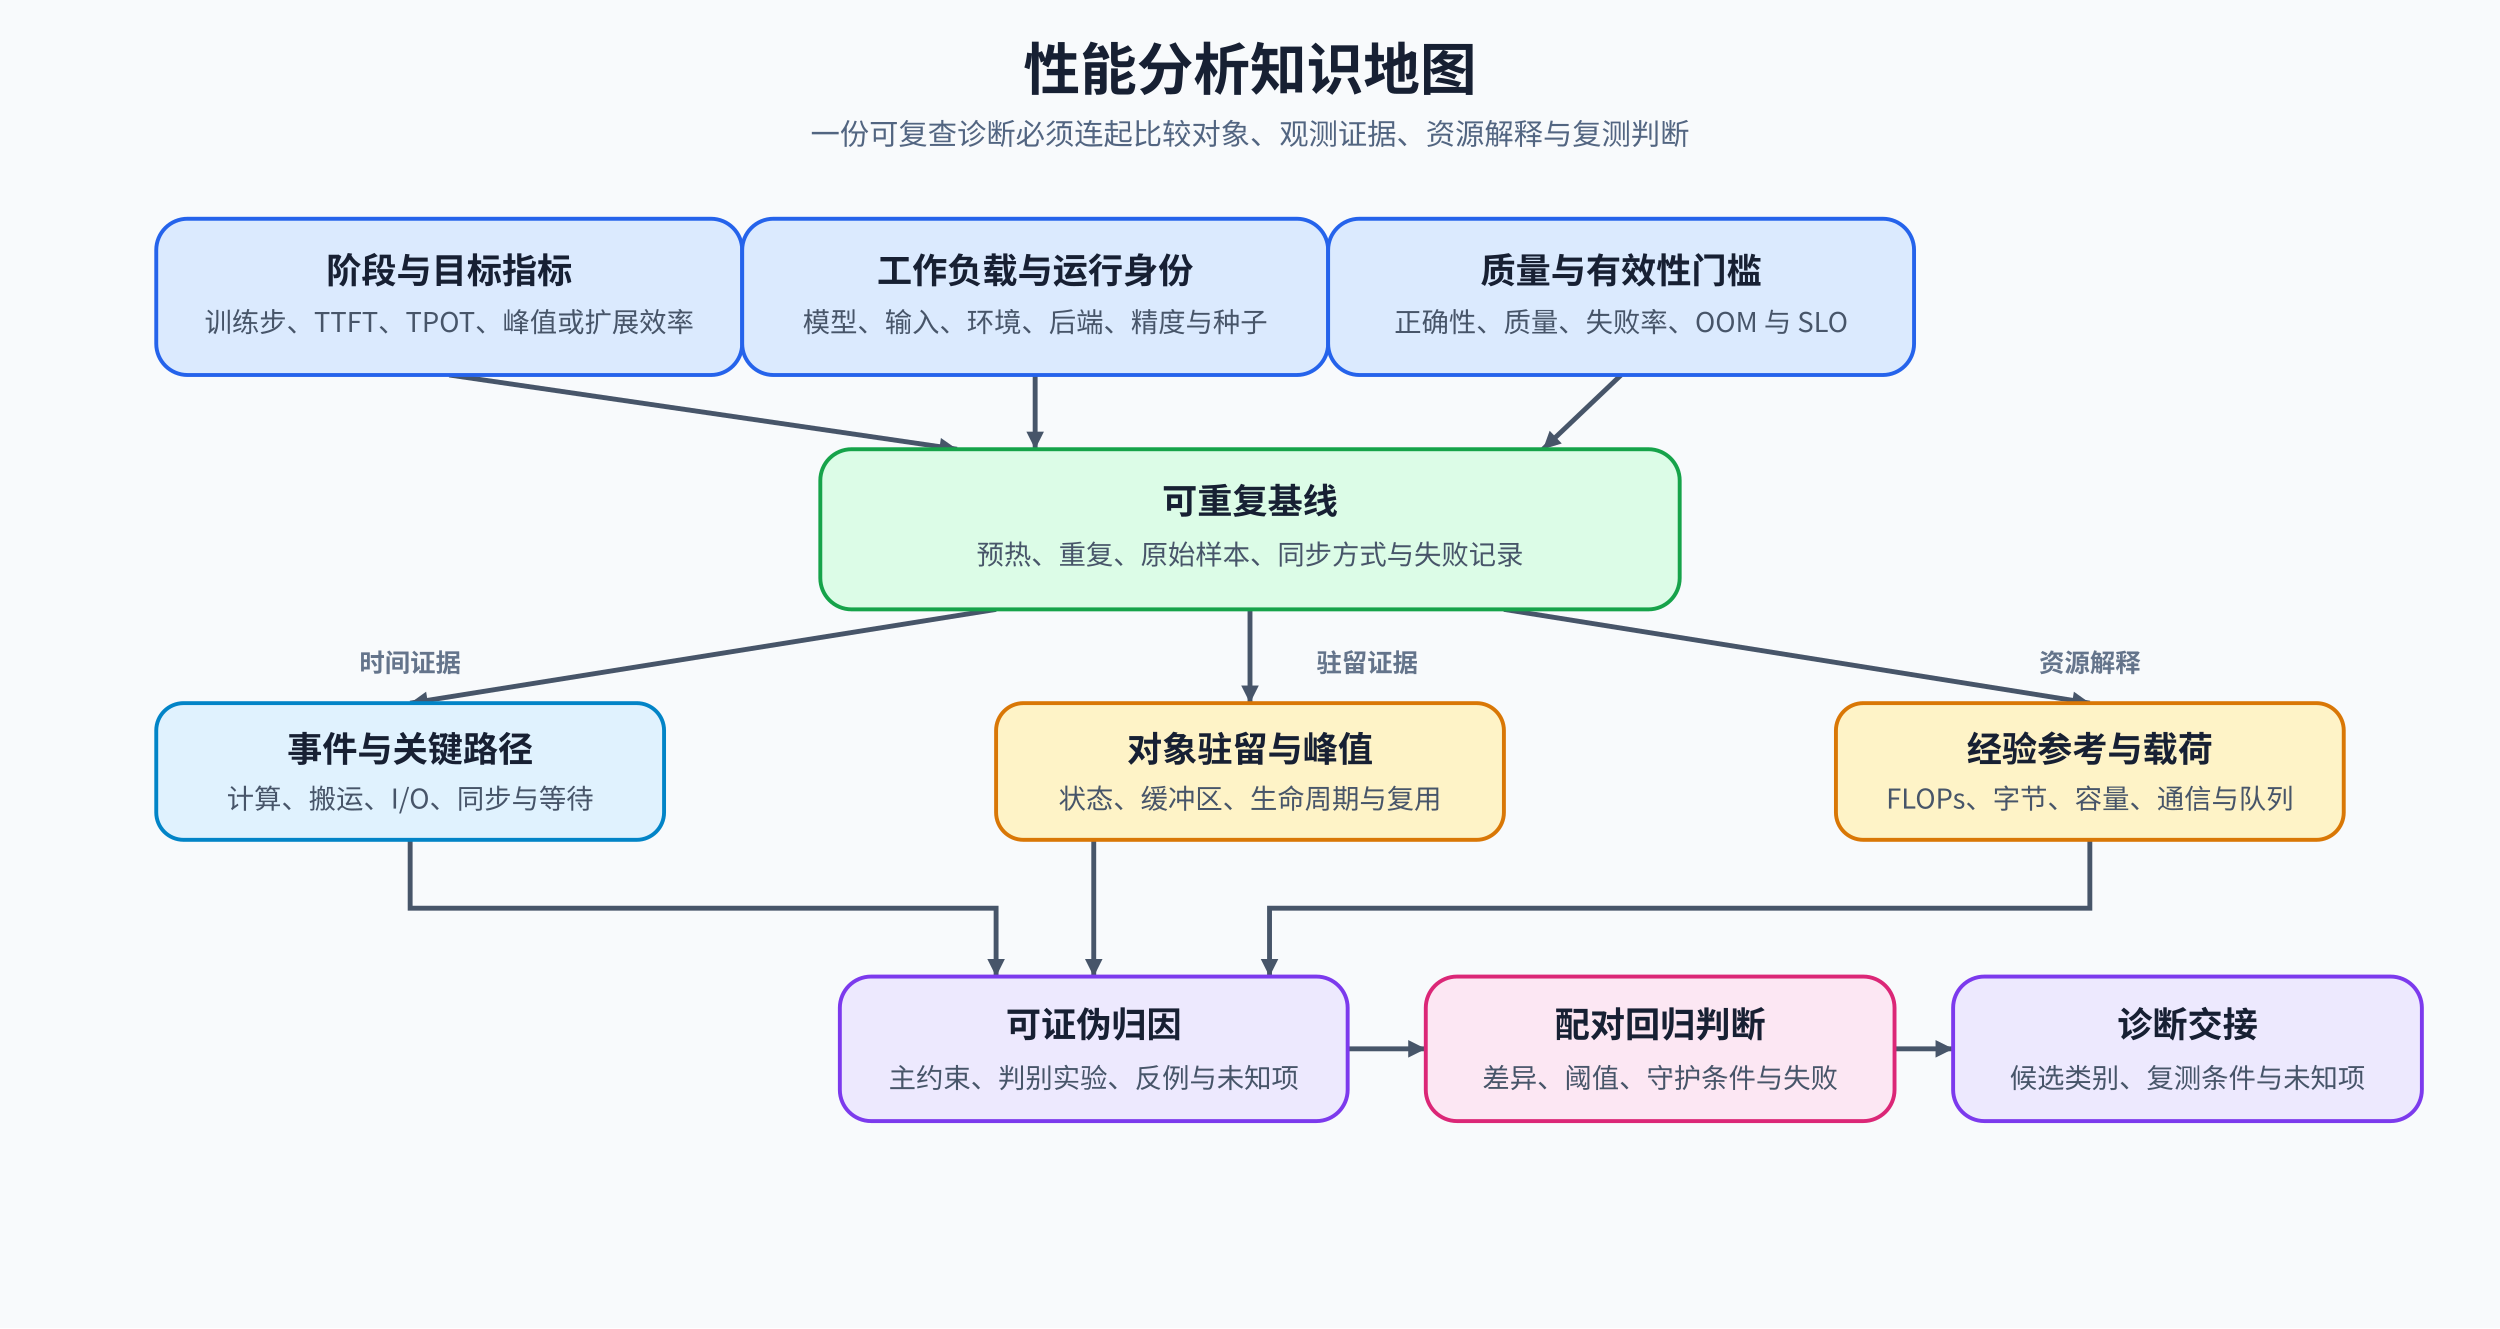
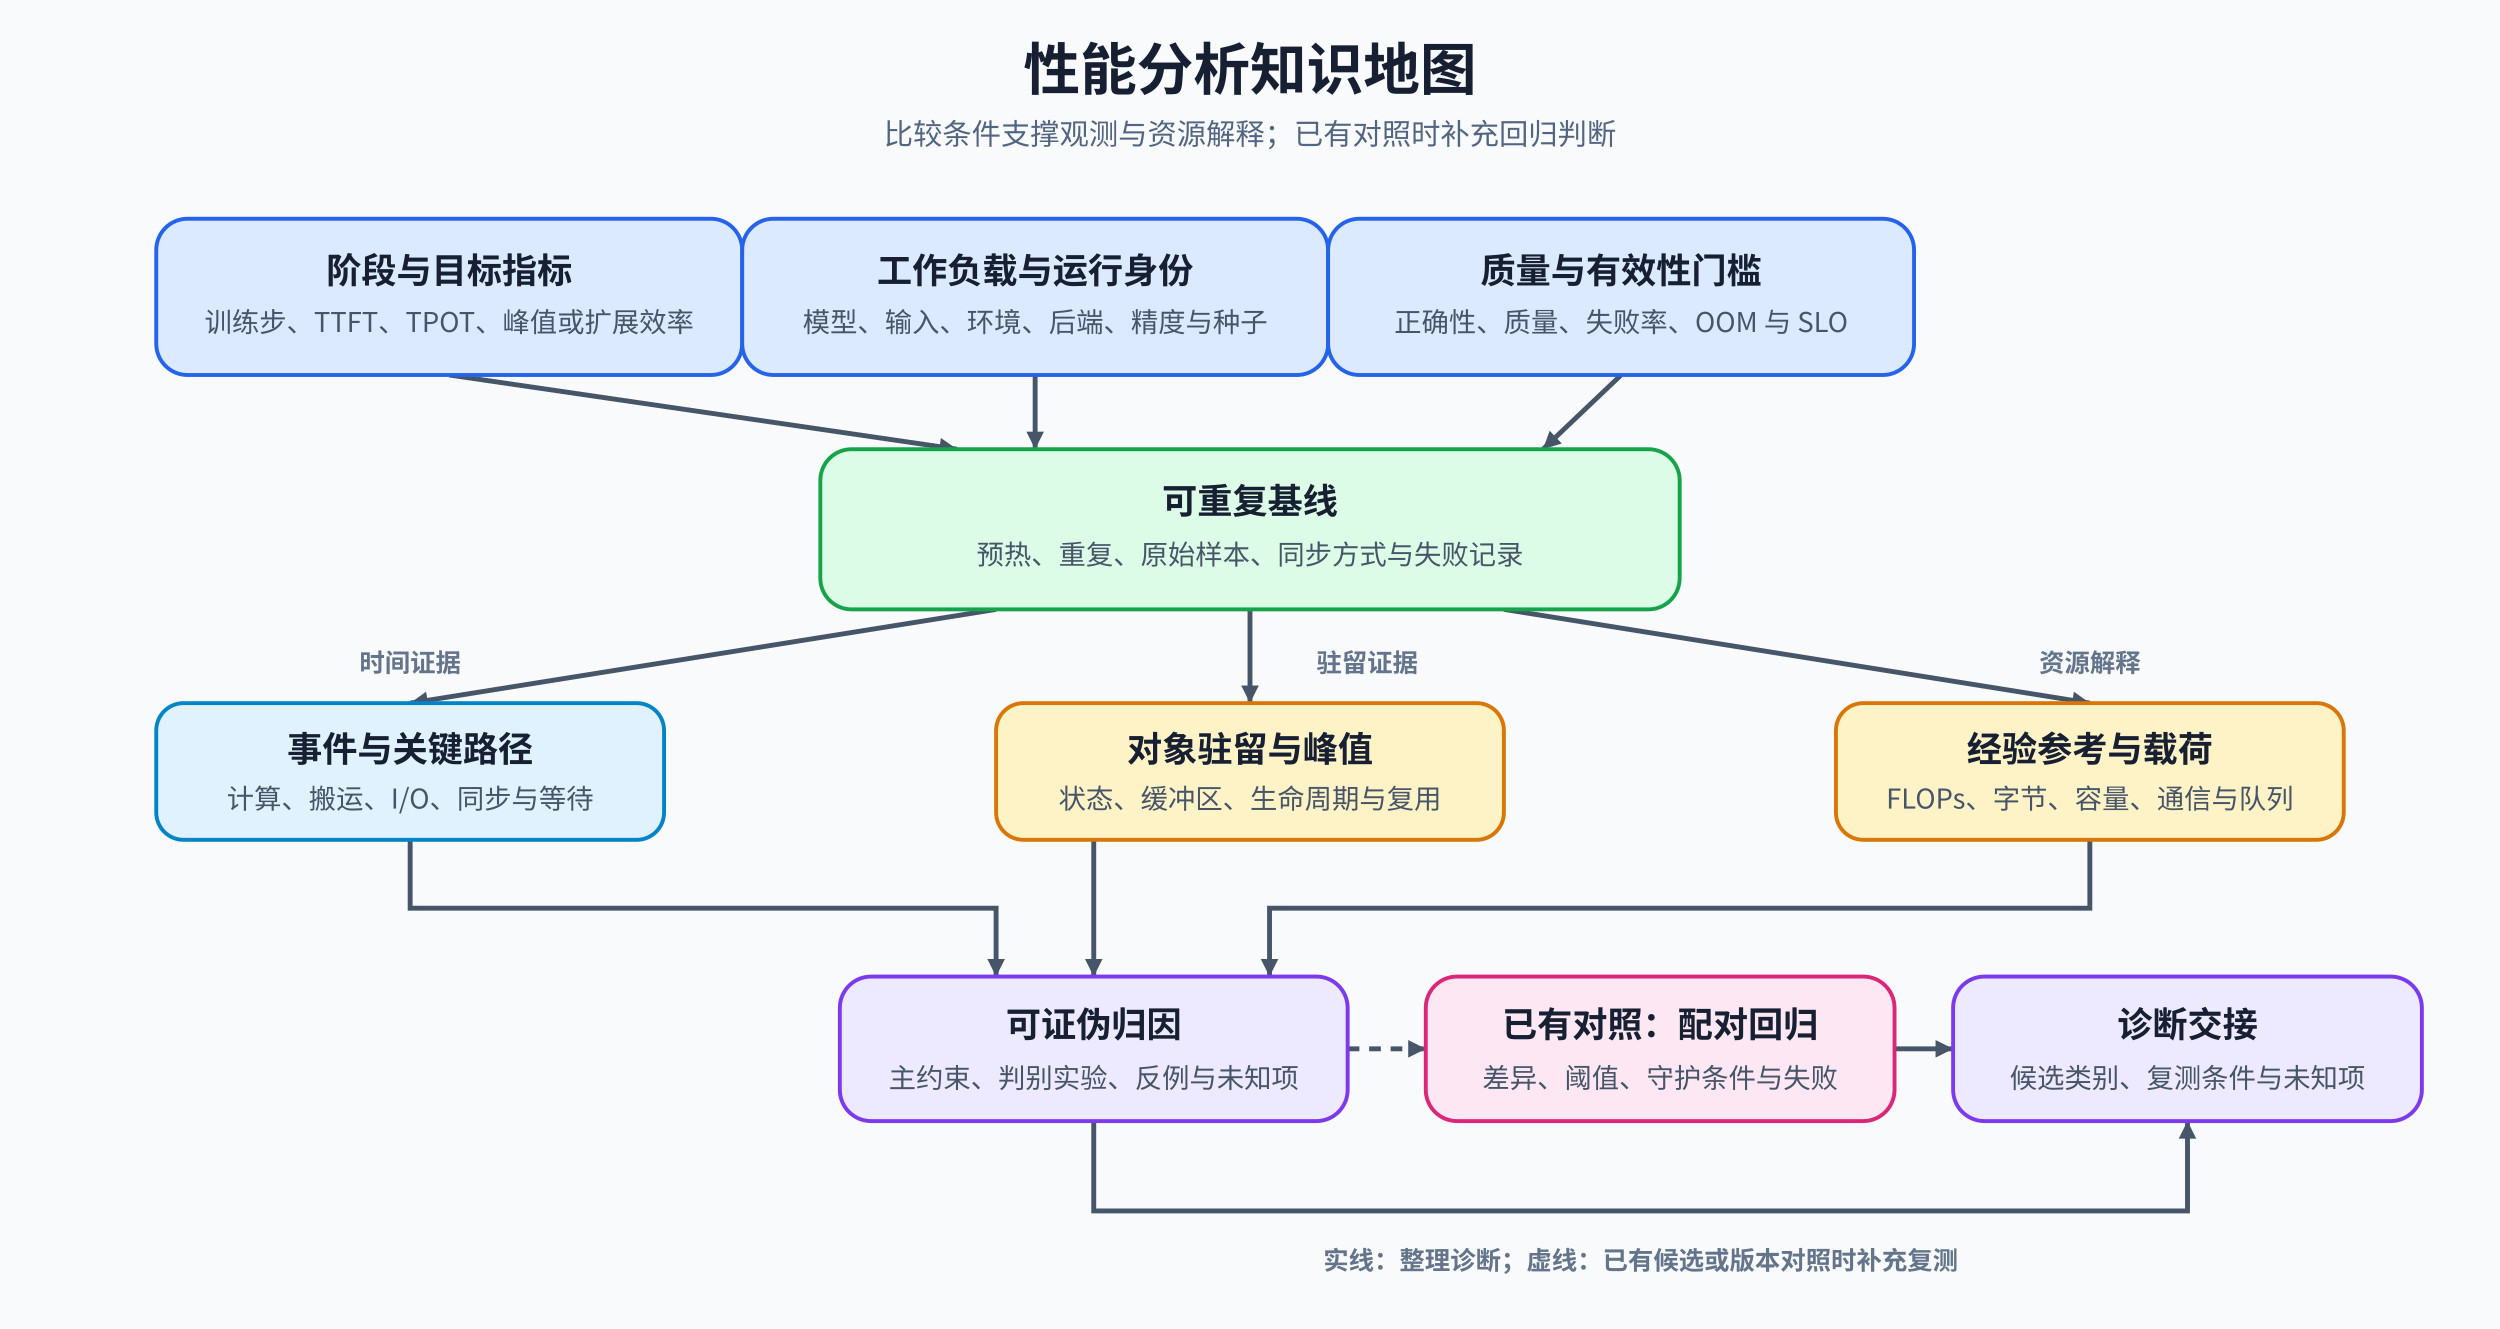
<svg xmlns="http://www.w3.org/2000/svg" width="1280" height="680" viewBox="0 0 1280 680" role="img" aria-labelledby="title desc">
  <defs>
    <marker id="arrow" markerWidth="9" markerHeight="9" refX="9" refY="4.5" orient="auto" markerUnits="userSpaceOnUse">
      <path d="M0 0L9 4.5L0 9Z" fill="#475569" />
    </marker>
    <style>
      text{font-family:"Noto Sans CJK SC","Microsoft YaHei",sans-serif;fill:#172033}.title{font-size:29px;font-weight:700}.sub{font-size:15px;fill:#526581}.head{font-size:18px;font-weight:700}.body{font-size:14px;fill:#475569}.node{stroke-width:2}.flow{stroke:#475569;stroke-width:2.5;fill:none;marker-end:url(#arrow)}.label{font-size:13px;font-weight:600;fill:#64748b}
    </style>
  </defs>
  <rect id="node-0" width="1280" height="680" fill="#F8FAFC" />
  <text x="640" y="46" text-anchor="middle" class="title">性能分析知识地图</text>
-   <text x="640" y="74" text-anchor="middle" class="sub">一份可复查诊断必须连起比较对象、观测证据、资源解释与复测判断</text>
+   <text x="640" y="74" text-anchor="middle" class="sub">比较条件支撑观测与资源解释；已有对照时补充回归判断</text>
  <path d="M230 192L490 230" data-source="node-1" data-target="node-4" class="flow" />
  <path d="M530 192V230" data-source="node-2" data-target="node-4" class="flow" />
  <path d="M830 192L790 230" data-source="node-3" data-target="node-4" class="flow" />
  <path d="M510 312L210 360" data-source="node-4" data-target="node-5" class="flow" />
  <path d="M640 312V360" data-source="node-4" data-target="node-6" class="flow" />
  <path d="M770 312L1070 360" data-source="node-4" data-target="node-7" class="flow" />
  <path d="M210 430V465H510V500" data-source="node-5" data-target="node-8" class="flow" />
  <path d="M560 430V500" data-source="node-6" data-target="node-8" class="flow" />
  <path d="M1070 430V465H650V500" data-source="node-7" data-target="node-8" class="flow" />
-   <path d="M690 537H730" data-source="node-8" data-target="node-9" class="flow" />
+   <path d="M690 537H730" data-source="node-8" data-target="node-9" class="flow" stroke-dasharray="6 5" />
  <path d="M970 537H1000" data-source="node-9" data-target="node-10" class="flow" />
+   <path d="M560 574V620H1120V574" data-source="node-8" data-target="node-10" class="flow" />
  <rect id="node-1" x="80" y="112" width="300" height="80" rx="16" fill="#DBEAFE" stroke="#2563EB" class="node" />
  <text x="230" y="145" text-anchor="middle" class="head">阶段与目标指标</text>
  <text x="230" y="170" text-anchor="middle" class="body">训练步、TTFT、TPOT、峰值或扩展效率</text>
  <rect id="node-2" x="380" y="112" width="300" height="80" rx="16" fill="#DBEAFE" stroke="#2563EB" class="node" />
  <text x="530" y="145" text-anchor="middle" class="head">工作负载与运行身份</text>
  <text x="530" y="170" text-anchor="middle" class="body">模型、输入、环境、后端、精度与种子</text>
  <rect id="node-3" x="680" y="112" width="300" height="80" rx="16" fill="#DBEAFE" stroke="#2563EB" class="node" />
  <text x="830" y="145" text-anchor="middle" class="head">质量与有效性门槛</text>
  <text x="830" y="170" text-anchor="middle" class="body">正确性、质量、失败率、OOM 与 SLO</text>
  <rect id="node-4" x="420" y="230" width="440" height="82" rx="16" fill="#DCFCE7" stroke="#16A34A" class="node" />
  <text x="640" y="263" text-anchor="middle" class="head">可重复基线</text>
  <text x="640" y="289" text-anchor="middle" class="body">预热、重复、原始样本、同步方式与失败记录</text>
  <text x="210" y="344" text-anchor="middle" class="label">时间证据</text>
  <text x="700" y="344" text-anchor="middle" class="label">驻留证据</text>
  <text x="1070" y="344" text-anchor="middle" class="label">资源解释</text>
  <rect id="node-5" x="80" y="360" width="260" height="70" rx="14" fill="#E0F2FE" stroke="#0284C7" class="node" />
  <text x="210" y="390" text-anchor="middle" class="head">事件与关键路径</text>
  <text x="210" y="414" text-anchor="middle" class="body">计算、搬运、I/O、同步与等待</text>
  <rect id="node-6" x="510" y="360" width="260" height="70" rx="14" fill="#FEF3C7" stroke="#D97706" class="node" />
  <text x="640" y="390" text-anchor="middle" class="head">对象驻留与峰值</text>
  <text x="640" y="414" text-anchor="middle" class="body">状态、缓冲区、生命周期与复用</text>
  <rect id="node-7" x="940" y="360" width="260" height="70" rx="14" fill="#FEF3C7" stroke="#D97706" class="node" />
  <text x="1070" y="390" text-anchor="middle" class="head">经验参考与载荷</text>
  <text x="1070" y="414" text-anchor="middle" class="body">FLOPs、字节、容量、通信与队列</text>
  <rect id="node-8" x="430" y="500" width="260" height="74" rx="16" fill="#EDE9FE" stroke="#7C3AED" class="node" />
  <text x="560" y="531" text-anchor="middle" class="head">可证伪归因</text>
  <text x="560" y="557" text-anchor="middle" class="body">主约束、判别实验、反例与未知项</text>
  <rect id="node-9" x="730" y="500" width="240" height="74" rx="16" fill="#FCE7F3" stroke="#DB2777" class="node" />
-   <text x="850" y="531" text-anchor="middle" class="head">配对回归判断</text>
+   <text x="850" y="531" text-anchor="middle" class="head">已有对照：配对回归</text>
  <text x="850" y="557" text-anchor="middle" class="body">差异、阈值、守护条件与失败</text>
  <rect id="node-10" x="1000" y="500" width="240" height="74" rx="16" fill="#EDE9FE" stroke="#7C3AED" class="node" />
  <text x="1120" y="531" text-anchor="middle" class="head">诊断交接</text>
  <text x="1120" y="557" text-anchor="middle" class="body">候选类别、复测条件与未知项</text>
+   <text x="840" y="650" text-anchor="middle" class="label">实线：整理诊断；虚线：已有候选或版本对照时补充复测</text>
</svg>
